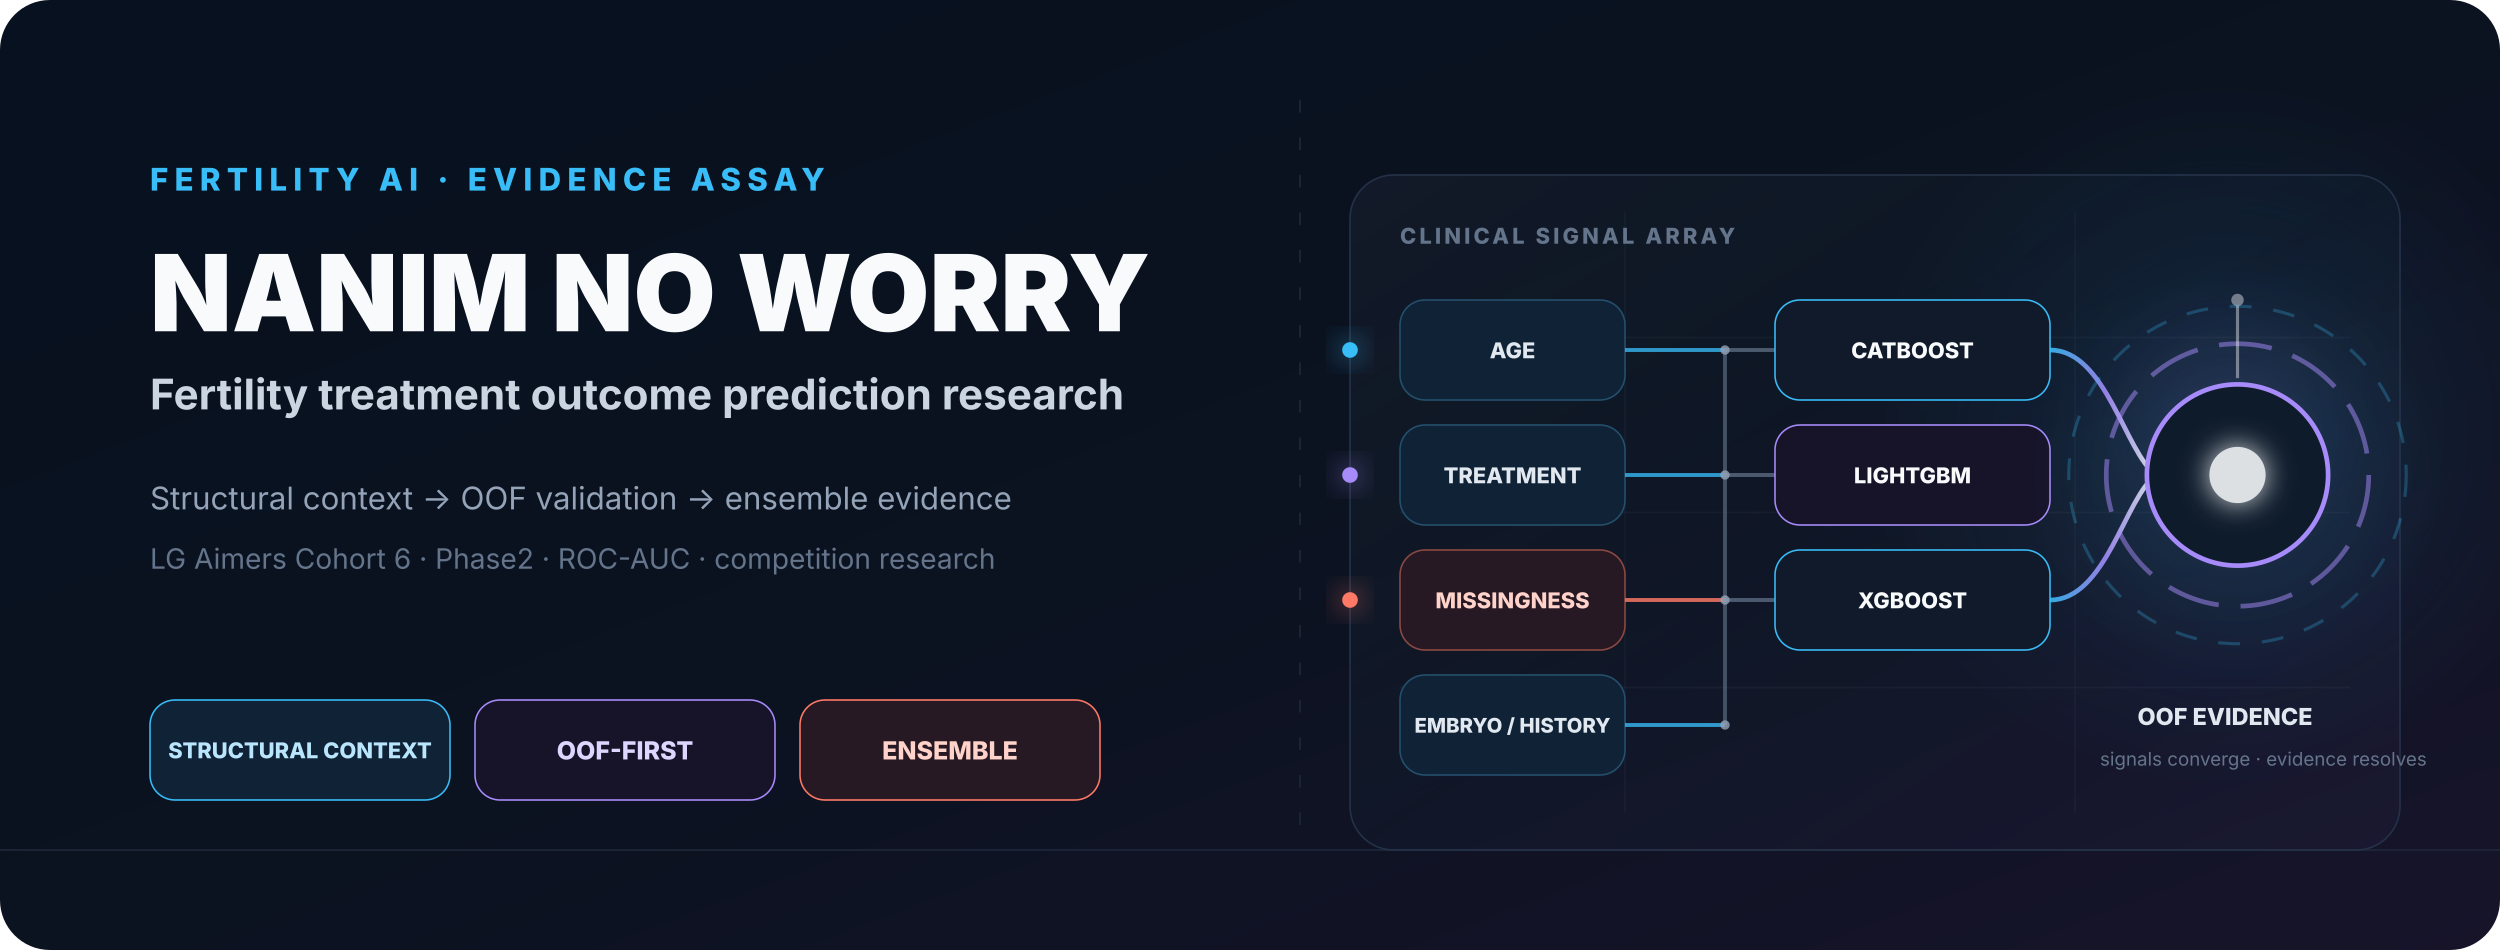
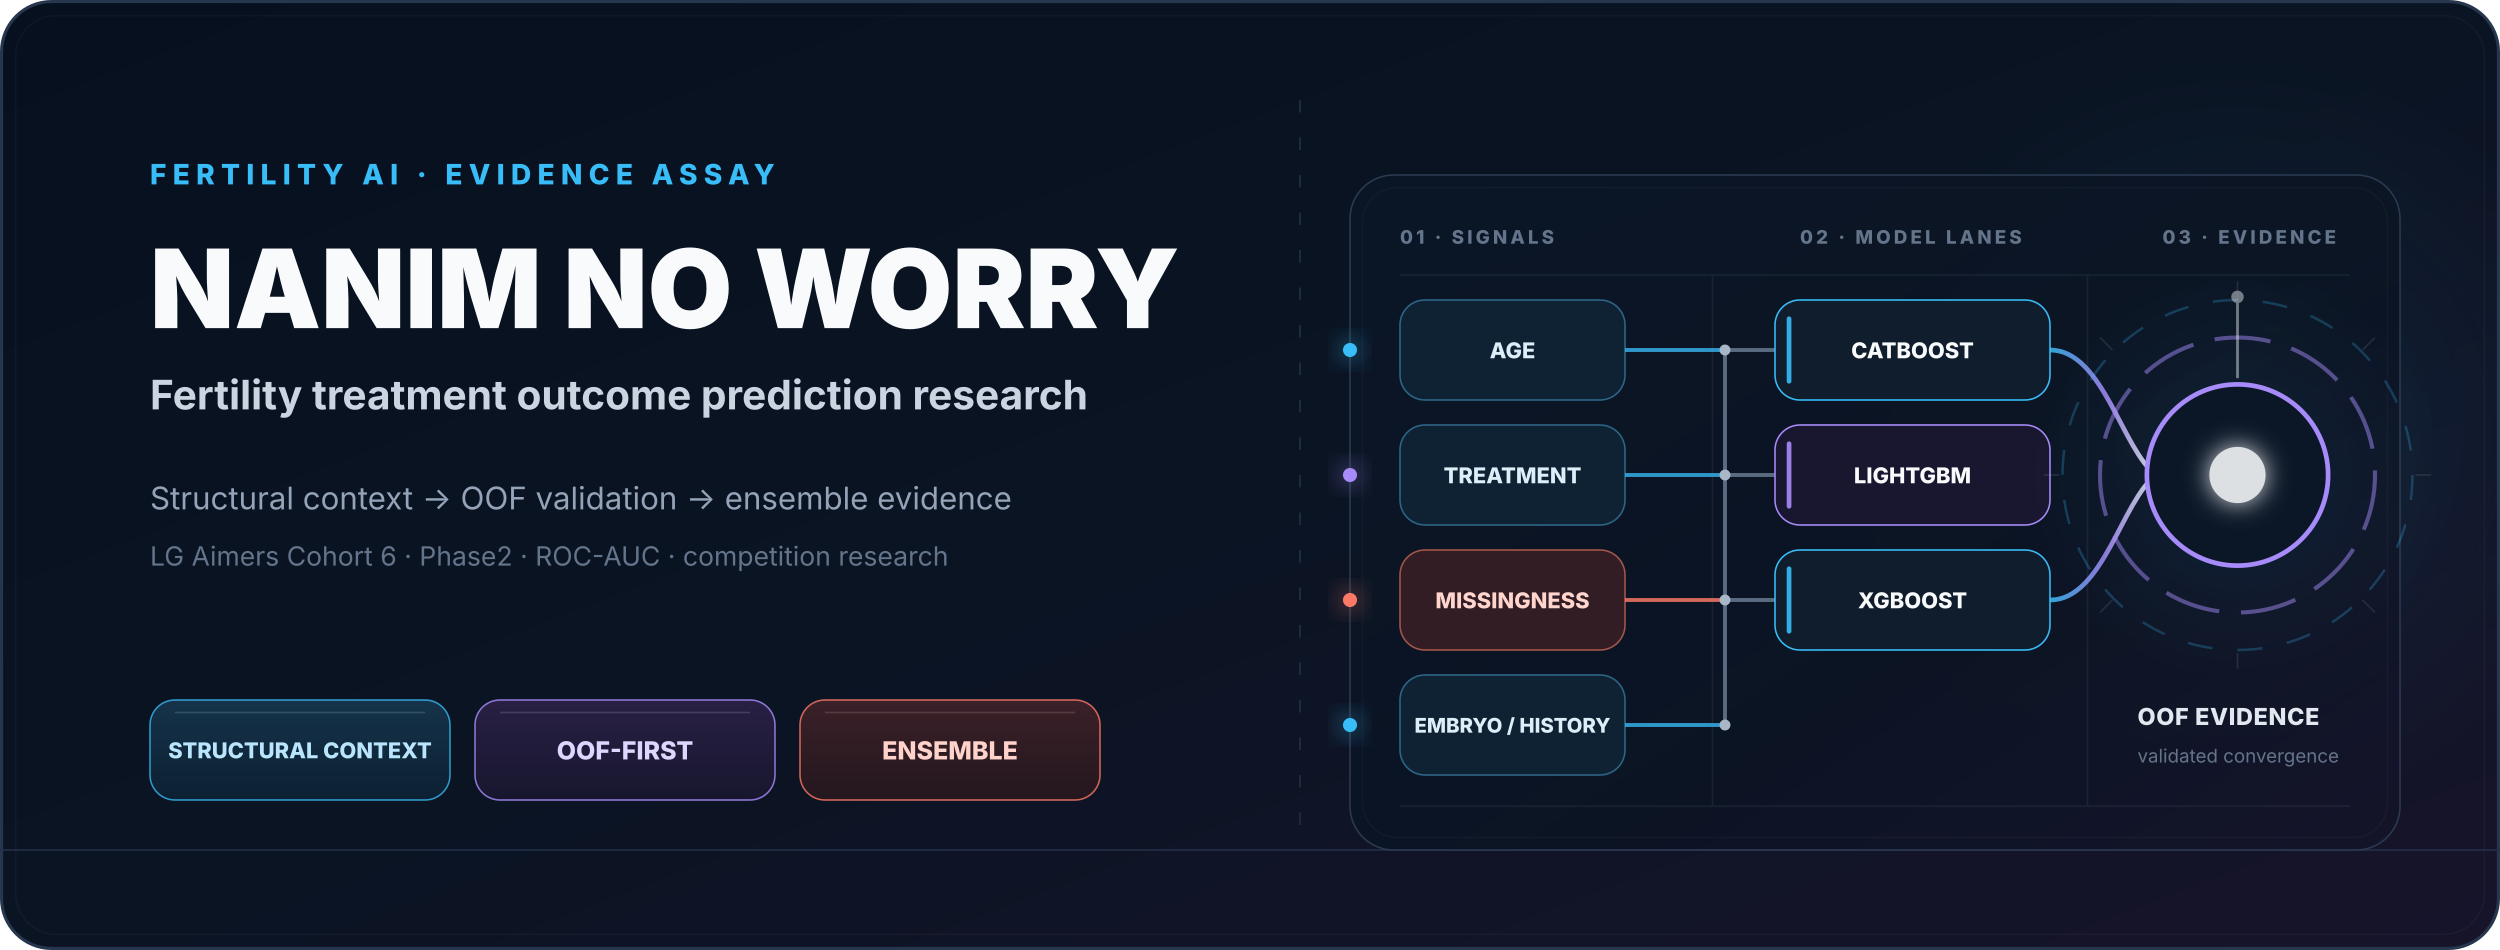
- <svg xmlns="http://www.w3.org/2000/svg" width="1600" height="608" viewBox="0 0 1600 608" role="img" aria-labelledby="title desc">
+ <svg xmlns="http://www.w3.org/2000/svg" width="1600" height="608" viewBox="0 0 1600 608" role="img" aria-labelledby="title desc" data-hero="canonical">
  <defs>
    <linearGradient id="bg" x1="0" y1="0" x2="1" y2="1">
-       <stop stop-color="#07111F" />
-       <stop offset=".52" stop-color="#0B1220" />
+       <stop stop-color="#06101E" />
+       <stop offset=".5" stop-color="#0A1423" />
      <stop offset="1" stop-color="#17142A" />
+     </linearGradient>
+     <linearGradient id="bay" x1="0" y1="0" x2="1" y2="1">
+       <stop stop-color="#0A1626" stop-opacity=".96" />
+       <stop offset=".6" stop-color="#0B1423" stop-opacity=".92" />
+       <stop offset="1" stop-color="#15142A" stop-opacity=".95" />
    </linearGradient>
    <linearGradient id="flow" x1="0" y1="0" x2="1" y2="0">
      <stop stop-color="#38BDF8" />
      <stop offset=".52" stop-color="#A78BFA" />
      <stop offset="1" stop-color="#F8FAFC" />
    </linearGradient>
-     <linearGradient id="glass" x1="0" y1="0" x2="1" y2="1">
-       <stop stop-color="#F8FAFC" stop-opacity=".035" />
-       <stop offset=".5" stop-color="#38BDF8" stop-opacity=".018" />
-       <stop offset="1" stop-color="#A78BFA" stop-opacity=".035" />
+     <linearGradient id="chipCyan" x1="0" y1="0" x2="0" y2="1">
+       <stop stop-color="#15334A" />
+       <stop offset="1" stop-color="#0C2032" />
+     </linearGradient>
+     <linearGradient id="chipViolet" x1="0" y1="0" x2="0" y2="1">
+       <stop stop-color="#292044" />
+       <stop offset="1" stop-color="#17162E" />
+     </linearGradient>
+     <linearGradient id="chipCoral" x1="0" y1="0" x2="0" y2="1">
+       <stop stop-color="#3B2028" />
+       <stop offset="1" stop-color="#24171E" />
    </linearGradient>
    <linearGradient id="sweep" x1="0" y1="0" x2="1" y2="0">
      <stop stop-color="#38BDF8" stop-opacity="0" />
-       <stop offset=".5" stop-color="#F8FAFC" stop-opacity=".13" />
+       <stop offset=".5" stop-color="#F8FAFC" stop-opacity=".10" />
      <stop offset="1" stop-color="#A78BFA" stop-opacity="0" />
    </linearGradient>
    <radialGradient id="aura">
-       <stop stop-color="#A78BFA" stop-opacity=".24" />
-       <stop offset=".42" stop-color="#38BDF8" stop-opacity=".09" />
+       <stop stop-color="#A78BFA" stop-opacity=".22" />
+       <stop offset=".42" stop-color="#38BDF8" stop-opacity=".08" />
      <stop offset="1" stop-color="#38BDF8" stop-opacity="0" />
    </radialGradient>
    <filter id="glow" x="-100%" y="-100%" width="300%" height="300%">
-       <feGaussianBlur stdDeviation="9" result="b" />
+       <feGaussianBlur stdDeviation="8" result="b" />
      <feMerge>
        <feMergeNode in="b" />
        <feMergeNode in="SourceGraphic" />
      </feMerge>
    </filter>
+     <filter id="softGlow" x="-100%" y="-100%" width="300%" height="300%">
+       <feGaussianBlur stdDeviation="18" />
+     </filter>
  </defs>
-   <rect width="1600" height="608" rx="32" fill="url(#bg)" />
-   <path d="M0 544 H1600" stroke="#1E293B" stroke-width="1" />
-   <path d="M832 64 V544" stroke="#1E293B" stroke-width="1" stroke-dasharray="8 16" />
+   <rect id="hero-panel" x="1" y="1" width="1598" height="606" rx="32" fill="url(#bg)" stroke="#26364D" stroke-width="2" />
+   <rect x="10" y="10" width="1580" height="588" rx="26" fill="none" stroke="#F8FAFC" stroke-opacity=".035" />
+   <path d="M0 544 H1600" stroke="#223147" stroke-width="1" />
+   <path d="M832 64 V544" stroke="#223147" stroke-width="1" stroke-dasharray="8 16" />
  <rect id="text-safe-zone" x="80" y="64" width="720" height="480" fill="none" opacity="0" />
  <g data-motion-role="ambient">
-     <circle cx="1424" cy="274" r="230" fill="url(#aura)" opacity=".72">
-       <animate attributeName="opacity" values=".58;.78;.58" dur="12s" repeatCount="indefinite" />
+     <circle cx="1430" cy="280" r="244" fill="url(#aura)" opacity=".62">
+       <animate attributeName="opacity" values=".50;.70;.50" dur="14s" repeatCount="indefinite" />
    </circle>
  </g>
  <g font-family="system-ui, -apple-system, BlinkMacSystemFont, 'Segoe UI', sans-serif">
    <g data-title="true">
-       <text x="96" y="122" fill="#38BDF8" font-size="20" font-weight="800" letter-spacing="4">
+       <text x="96" y="118" fill="#38BDF8" font-size="18" font-weight="820" letter-spacing="4">
        <tspan>FERTILITY AI · EVIDENCE ASSAY</tspan>
      </text>
    </g>
-     <text x="96" y="212" fill="#F8FAFC" font-size="68" font-weight="850">
+     <text x="96" y="210" fill="#F8FAFC" font-size="70" font-weight="850">
      <tspan>NANIM NO WORRY</tspan>
    </text>
-     <text x="96" y="262" fill="#CBD5E1" font-size="27" font-weight="700">
+     <text x="96" y="262" fill="#CBD5E1" font-size="26" font-weight="700">
      <tspan>Fertility treatment outcome prediction research</tspan>
    </text>
    <text x="96" y="326" fill="#94A3B8" font-size="20">
      <tspan>Structural context → OOF validation → ensemble evidence</tspan>
    </text>
-     <text x="96" y="364" fill="#64748B" font-size="18">
+     <text x="96" y="362" fill="#64748B" font-size="17">
      <tspan>LG Aimers Cohort 6 · Phase2 · ROC-AUC · competition research</tspan>
    </text>
    <g data-card-set="row" data-grid="16">
      <g data-card="hero-badge-1">
-         <rect x="96" y="448" width="192" height="64" rx="16" fill="#0F2236" stroke="#38BDF8" />
+         <rect x="96" y="448" width="192" height="64" rx="16" fill="url(#chipCyan)" stroke="#38BDF8" stroke-opacity=".78" />
+         <path d="M112 456 H272" stroke="#BAE6FD" stroke-opacity=".18" />
        <text data-role="primary" x="192" y="480" text-anchor="middle" dominant-baseline="middle" fill="#BAE6FD" font-size="14" font-weight="820">
          <tspan>STRUCTURAL CONTEXT</tspan>
        </text>
      </g>
      <g data-card="hero-badge-2">
-         <rect x="304" y="448" width="192" height="64" rx="16" fill="#17142A" stroke="#A78BFA" />
+         <rect x="304" y="448" width="192" height="64" rx="16" fill="url(#chipViolet)" stroke="#A78BFA" stroke-opacity=".82" />
+         <path d="M320 456 H480" stroke="#DDD6FE" stroke-opacity=".17" />
        <text data-role="primary" x="400" y="480" text-anchor="middle" dominant-baseline="middle" fill="#DDD6FE" font-size="16" font-weight="820">
          <tspan>OOF-FIRST</tspan>
        </text>
      </g>
      <g data-card="hero-badge-3">
-         <rect x="512" y="448" width="192" height="64" rx="16" fill="#271923" stroke="#FF7A66" />
+         <rect x="512" y="448" width="192" height="64" rx="16" fill="url(#chipCoral)" stroke="#FF7A66" stroke-opacity=".8" />
+         <path d="M528 456 H688" stroke="#FFD2CA" stroke-opacity=".16" />
        <text data-role="primary" x="608" y="480" text-anchor="middle" dominant-baseline="middle" fill="#FFD2CA" font-size="16" font-weight="820">
          <tspan>ENSEMBLE</tspan>
        </text>
      </g>
    </g>
  </g>
  <g id="fx-zone" transform="translate(864 64)" font-family="system-ui, -apple-system, BlinkMacSystemFont, 'Segoe UI', sans-serif">
-     <rect x="0" y="48" width="672" height="432" rx="28" fill="url(#glass)" stroke="#243249" />
-     <path d="M32 152 H640 M32 264 H640 M32 376 H640" stroke="#94A3B8" stroke-width="1" opacity=".055" />
-     <path d="M176 72 V456 M464 72 V456" stroke="#94A3B8" stroke-width="1" opacity=".055" />
-     <text x="32" y="92" fill="#64748B" font-size="14" font-weight="800" letter-spacing="2">
-       <tspan>CLINICAL SIGNAL ARRAY</tspan>
-     </text>
+     <rect x="0" y="48" width="672" height="432" rx="28" fill="url(#bay)" stroke="#2A3A51" />
+     <rect x="8" y="56" width="656" height="416" rx="22" fill="none" stroke="#F8FAFC" stroke-opacity=".03" />
+     <g fill="#64748B" font-size="12" font-weight="820" letter-spacing="2">
+       <text x="32" y="92">
+         <tspan>01 · SIGNALS</tspan>
+       </text>
+       <text x="288" y="92">
+         <tspan>02 · MODEL LANES</tspan>
+       </text>
+       <text x="520" y="92">
+         <tspan>03 · EVIDENCE</tspan>
+       </text>
+     </g>
+     <g opacity=".10" stroke="#94A3B8" stroke-width="1">
+       <path d="M32 112 H640" />
+       <path d="M32 452 H640" />
+       <path d="M232 112 V452" />
+       <path d="M472 112 V452" />
+     </g>
    <g data-motion-role="sweep">
-       <rect x="-160" y="48" width="160" height="432" fill="url(#sweep)" opacity="0">
-         <animate attributeName="x" values="-160;672;672" keyTimes="0;.62;1" dur="14s" repeatCount="indefinite" />
-         <animate attributeName="opacity" values="0;.55;0" keyTimes="0;.48;1" dur="14s" repeatCount="indefinite" />
+       <rect x="-180" y="48" width="180" height="432" fill="url(#sweep)" opacity="0">
+         <animate attributeName="x" values="-180;672;672" keyTimes="0;.58;1" dur="18s" repeatCount="indefinite" />
+         <animate attributeName="opacity" values="0;.42;0" keyTimes="0;.46;1" dur="18s" repeatCount="indefinite" />
      </rect>
    </g>
    <g data-card-set="stack" data-grid="16">
      <g data-card="signal-age">
-         <rect x="32" y="128" width="144" height="64" rx="16" fill="#0F2236" stroke="#24506D" />
-         <text data-role="primary" x="104" y="160" text-anchor="middle" dominant-baseline="middle" fill="#E2E8F0" font-size="14" font-weight="780">
+         <rect x="32" y="128" width="144" height="64" rx="16" fill="#0E2233" stroke="#2D6688" />
+         <text data-role="primary" x="104" y="160" text-anchor="middle" dominant-baseline="middle" fill="#DCEEF8" font-size="14" font-weight="780">
          <tspan>AGE</tspan>
        </text>
      </g>
      <g data-card="signal-treatment">
-         <rect x="32" y="208" width="144" height="64" rx="16" fill="#0F2236" stroke="#24506D" />
-         <text data-role="primary" x="104" y="240" text-anchor="middle" dominant-baseline="middle" fill="#E2E8F0" font-size="14" font-weight="780">
+         <rect x="32" y="208" width="144" height="64" rx="16" fill="#0E2233" stroke="#2D6688" />
+         <text data-role="primary" x="104" y="240" text-anchor="middle" dominant-baseline="middle" fill="#DCEEF8" font-size="14" font-weight="780">
          <tspan>TREATMENT</tspan>
        </text>
      </g>
      <g data-card="signal-missing">
-         <rect x="32" y="288" width="144" height="64" rx="16" fill="#271923" stroke="#8B4A41" />
-         <text data-role="primary" x="104" y="320" text-anchor="middle" dominant-baseline="middle" fill="#FFD2CA" font-size="14" font-weight="780">
+         <rect x="32" y="288" width="144" height="64" rx="16" fill="#321D25" stroke="#A2574A" />
+         <text data-role="primary" x="104" y="320" text-anchor="middle" dominant-baseline="middle" fill="#FFD5CD" font-size="14" font-weight="780">
          <tspan>MISSINGNESS</tspan>
        </text>
      </g>
      <g data-card="signal-history">
-         <rect x="32" y="368" width="144" height="64" rx="16" fill="#0F2236" stroke="#24506D" />
-         <text data-role="primary" x="104" y="400" text-anchor="middle" dominant-baseline="middle" fill="#E2E8F0" font-size="13" font-weight="780">
+         <rect x="32" y="368" width="144" height="64" rx="16" fill="#0E2233" stroke="#2D6688" />
+         <text data-role="primary" x="104" y="400" text-anchor="middle" dominant-baseline="middle" fill="#DCEEF8" font-size="13" font-weight="780">
          <tspan>EMBRYO / HISTORY</tspan>
        </text>
      </g>
    </g>
    <g stroke-width="2.5" fill="none">
      <path d="M176 160 H240" stroke="#38BDF8" opacity=".78" />
      <path d="M176 240 H240" stroke="#38BDF8" opacity=".78" />
      <path d="M176 320 H240" stroke="#FF7A66" opacity=".82" />
      <path id="history-link" d="M176 400 H240" stroke="#38BDF8" opacity=".78" />
-       <path id="signal-bus" d="M240 160 V400" stroke="#64748B" opacity=".62" />
-       <path id="model-branches" d="M240 160 H272 M240 240 H272 M240 320 H272" stroke="#64748B" opacity=".72" />
-     </g>
-     <g fill="#94A3B8" opacity=".8">
-       <circle cx="240" cy="160" r="3" />
-       <circle cx="240" cy="240" r="3" />
-       <circle cx="240" cy="320" r="3" />
-       <circle cx="240" cy="400" r="3" />
+       <path id="signal-bus" d="M240 160 V400" stroke="#70839B" opacity=".78" />
+       <path id="model-branches" d="M240 160 H272 M240 240 H272 M240 320 H272" stroke="#70839B" opacity=".78" />
+     </g>
+     <path d="M240 160 V400" stroke="#38BDF8" stroke-width="8" opacity=".035" filter="url(#softGlow)" />
+     <g fill="#A8B6C7">
+       <circle cx="240" cy="160" r="3.5" />
+       <circle cx="240" cy="240" r="3.5" />
+       <circle cx="240" cy="320" r="3.5" />
+       <circle cx="240" cy="400" r="3.5" />
    </g>
    <g data-card-set="stack" data-grid="16">
      <g data-card="model-cat">
-         <rect x="272" y="128" width="176" height="64" rx="16" fill="#101A2B" stroke="#38BDF8" />
+         <rect x="272" y="128" width="176" height="64" rx="16" fill="#0F1D2C" stroke="#38BDF8" />
+         <path d="M281 140 V180" stroke="#38BDF8" stroke-width="3" stroke-linecap="round" opacity=".9" />
        <text data-role="primary" x="360" y="160" text-anchor="middle" dominant-baseline="middle" fill="#F8FAFC" font-size="14" font-weight="820">
          <tspan>CATBOOST</tspan>
        </text>
      </g>
      <g data-card="model-lgb">
-         <rect x="272" y="208" width="176" height="64" rx="16" fill="#17142A" stroke="#A78BFA" />
+         <rect x="272" y="208" width="176" height="64" rx="16" fill="#19172F" stroke="#A78BFA" />
+         <path d="M281 220 V260" stroke="#A78BFA" stroke-width="3" stroke-linecap="round" opacity=".9" />
        <text data-role="primary" x="360" y="240" text-anchor="middle" dominant-baseline="middle" fill="#F8FAFC" font-size="14" font-weight="820">
          <tspan>LIGHTGBM</tspan>
        </text>
      </g>
      <g data-card="model-xgb">
-         <rect x="272" y="288" width="176" height="64" rx="16" fill="#101A2B" stroke="#38BDF8" />
+         <rect x="272" y="288" width="176" height="64" rx="16" fill="#0F1D2C" stroke="#38BDF8" />
+         <path d="M281 300 V340" stroke="#38BDF8" stroke-width="3" stroke-linecap="round" opacity=".9" />
        <text data-role="primary" x="360" y="320" text-anchor="middle" dominant-baseline="middle" fill="#F8FAFC" font-size="14" font-weight="820">
          <tspan>XGBOOST</tspan>
        </text>
      </g>
    </g>
-     <g stroke="url(#flow)" stroke-width="3" fill="none" opacity=".88">
-       <path d="M448 160 C484 160 496 226 516 240" />
+     <g stroke="url(#flow)" stroke-width="3" fill="none" opacity=".84">
+       <path d="M448 160 C482 160 494 224 516 240" />
      <path d="M448 240 H516" />
-       <path d="M448 320 C484 320 496 254 516 240" />
+       <path d="M448 320 C482 320 494 256 516 240" />
    </g>
    <g data-motion-role="orbital" transform="translate(568 240)">
-       <circle r="132" fill="url(#aura)" opacity=".62" />
-       <circle r="108" fill="none" stroke="#38BDF8" stroke-width="2" stroke-dasharray="14 14" opacity=".26">
-         <animateTransform attributeName="transform" type="rotate" from="0" to="360" dur="24s" repeatCount="indefinite" />
-       </circle>
-       <circle r="84" fill="none" stroke="#A78BFA" stroke-width="3" stroke-dasharray="34 14" opacity=".5">
-         <animateTransform attributeName="transform" type="rotate" from="360" to="0" dur="17s" repeatCount="indefinite" />
-       </circle>
-       <g opacity=".42">
-         <line x1="0" y1="-62" x2="0" y2="-112" stroke="#F8FAFC" stroke-width="2" />
-         <circle cy="-112" r="4" fill="#F8FAFC" />
-         <animateTransform attributeName="transform" type="rotate" from="0" to="360" dur="10.5s" repeatCount="indefinite" />
+       <circle r="132" fill="url(#aura)" opacity=".55" />
+       <circle r="112" fill="none" stroke="#38BDF8" stroke-width="1.6" stroke-dasharray="16 16" opacity=".24">
+         <animateTransform attributeName="transform" type="rotate" from="0" to="360" dur="32s" repeatCount="indefinite" />
+       </circle>
+       <circle r="88" fill="none" stroke="#A78BFA" stroke-width="2.6" stroke-dasharray="36 14" opacity=".48">
+         <animateTransform attributeName="transform" type="rotate" from="360" to="0" dur="22s" repeatCount="indefinite" />
+       </circle>
+       <g opacity=".44">
+         <line x1="0" y1="-62" x2="0" y2="-114" stroke="#F8FAFC" stroke-width="1.8" />
+         <circle cy="-114" r="4" fill="#F8FAFC" />
+         <animateTransform attributeName="transform" type="rotate" from="0" to="360" dur="13s" repeatCount="indefinite" />
+       </g>
+       <g stroke="#94A3B8" stroke-width="1" opacity=".17">
+         <line x1="-124" y1="0" x2="-114" y2="0" />
+         <line x1="124" y1="0" x2="114" y2="0" />
+         <line x1="0" y1="-124" x2="0" y2="-114" />
+         <line x1="0" y1="124" x2="0" y2="114" />
+         <line x1="-88" y1="-88" x2="-80" y2="-80" />
+         <line x1="88" y1="-88" x2="80" y2="-80" />
+         <line x1="-88" y1="88" x2="-80" y2="80" />
+         <line x1="88" y1="88" x2="80" y2="80" />
      </g>
    </g>
    <g data-motion-role="pulse">
-       <circle cx="568" cy="240" r="58" fill="#0E1B2B" stroke="#A78BFA" stroke-width="3" />
+       <circle cx="568" cy="240" r="58" fill="#0B1727" stroke="#A78BFA" stroke-width="3" />
      <circle cx="568" cy="240" r="18" fill="#F8FAFC" filter="url(#glow)" opacity=".88">
-         <animate attributeName="r" values="16;21;16" dur="6.2s" repeatCount="indefinite" />
-         <animate attributeName="opacity" values=".62;1;.62" dur="6.2s" repeatCount="indefinite" />
+         <animate attributeName="r" values="16;21;16" dur="7.2s" repeatCount="indefinite" />
+         <animate attributeName="opacity" values=".62;1;.62" dur="7.2s" repeatCount="indefinite" />
      </circle>
    </g>
    <g data-motion-role="particle">
-       <circle cy="160" r="5" fill="#38BDF8" filter="url(#glow)">
-         <animate attributeName="cx" values="176;238" dur="5.2s" begin=".4s" repeatCount="indefinite" />
-         <animate attributeName="opacity" values="0;1;0" dur="5.2s" begin=".4s" repeatCount="indefinite" />
-       </circle>
-       <circle cy="320" r="5" fill="#FF7A66" filter="url(#glow)">
-         <animate attributeName="cx" values="176;238" dur="6.4s" begin="2.1s" repeatCount="indefinite" />
-         <animate attributeName="opacity" values="0;1;0" dur="6.4s" begin="2.1s" repeatCount="indefinite" />
-       </circle>
-       <circle cy="240" r="5" fill="#A78BFA" filter="url(#glow)">
-         <animate attributeName="cx" values="448;518" dur="4.8s" begin="1.2s" repeatCount="indefinite" />
-         <animate attributeName="opacity" values="0;1;0" dur="4.8s" begin="1.2s" repeatCount="indefinite" />
-       </circle>
-     </g>
-     <text x="504" y="400" fill="#E2E8F0" font-size="15" font-weight="820">
+       <circle cy="160" r="4.5" fill="#38BDF8" filter="url(#glow)">
+         <animate attributeName="cx" values="176;238" dur="8.2s" begin=".8s" repeatCount="indefinite" />
+         <animate attributeName="opacity" values="0;1;0" dur="8.2s" begin=".8s" repeatCount="indefinite" />
+       </circle>
+       <circle cy="320" r="4.5" fill="#FF7A66" filter="url(#glow)">
+         <animate attributeName="cx" values="176;238" dur="9.4s" begin="3s" repeatCount="indefinite" />
+         <animate attributeName="opacity" values="0;1;0" dur="9.4s" begin="3s" repeatCount="indefinite" />
+       </circle>
+       <circle cy="400" r="4.5" fill="#38BDF8" filter="url(#glow)">
+         <animate attributeName="cx" values="176;238" dur="10.2s" begin="5.5s" repeatCount="indefinite" />
+         <animate attributeName="opacity" values="0;1;0" dur="10.2s" begin="5.5s" repeatCount="indefinite" />
+       </circle>
+       <circle cy="240" r="4.5" fill="#A78BFA" filter="url(#glow)">
+         <animate attributeName="cx" values="448;518" dur="7.2s" begin="1.8s" repeatCount="indefinite" />
+         <animate attributeName="opacity" values="0;1;0" dur="7.2s" begin="1.8s" repeatCount="indefinite" />
+       </circle>
+     </g>
+     <text x="504" y="400" fill="#E2E8F0" font-size="15" font-weight="820" letter-spacing=".4">
      <tspan>OOF EVIDENCE</tspan>
    </text>
-     <text x="480" y="426" fill="#64748B" font-size="12">
-       <tspan>signals converge · evidence resolves</tspan>
+     <text x="504" y="424" fill="#64748B" font-size="12">
+       <tspan>validated convergence</tspan>
    </text>
  </g>
</svg>
